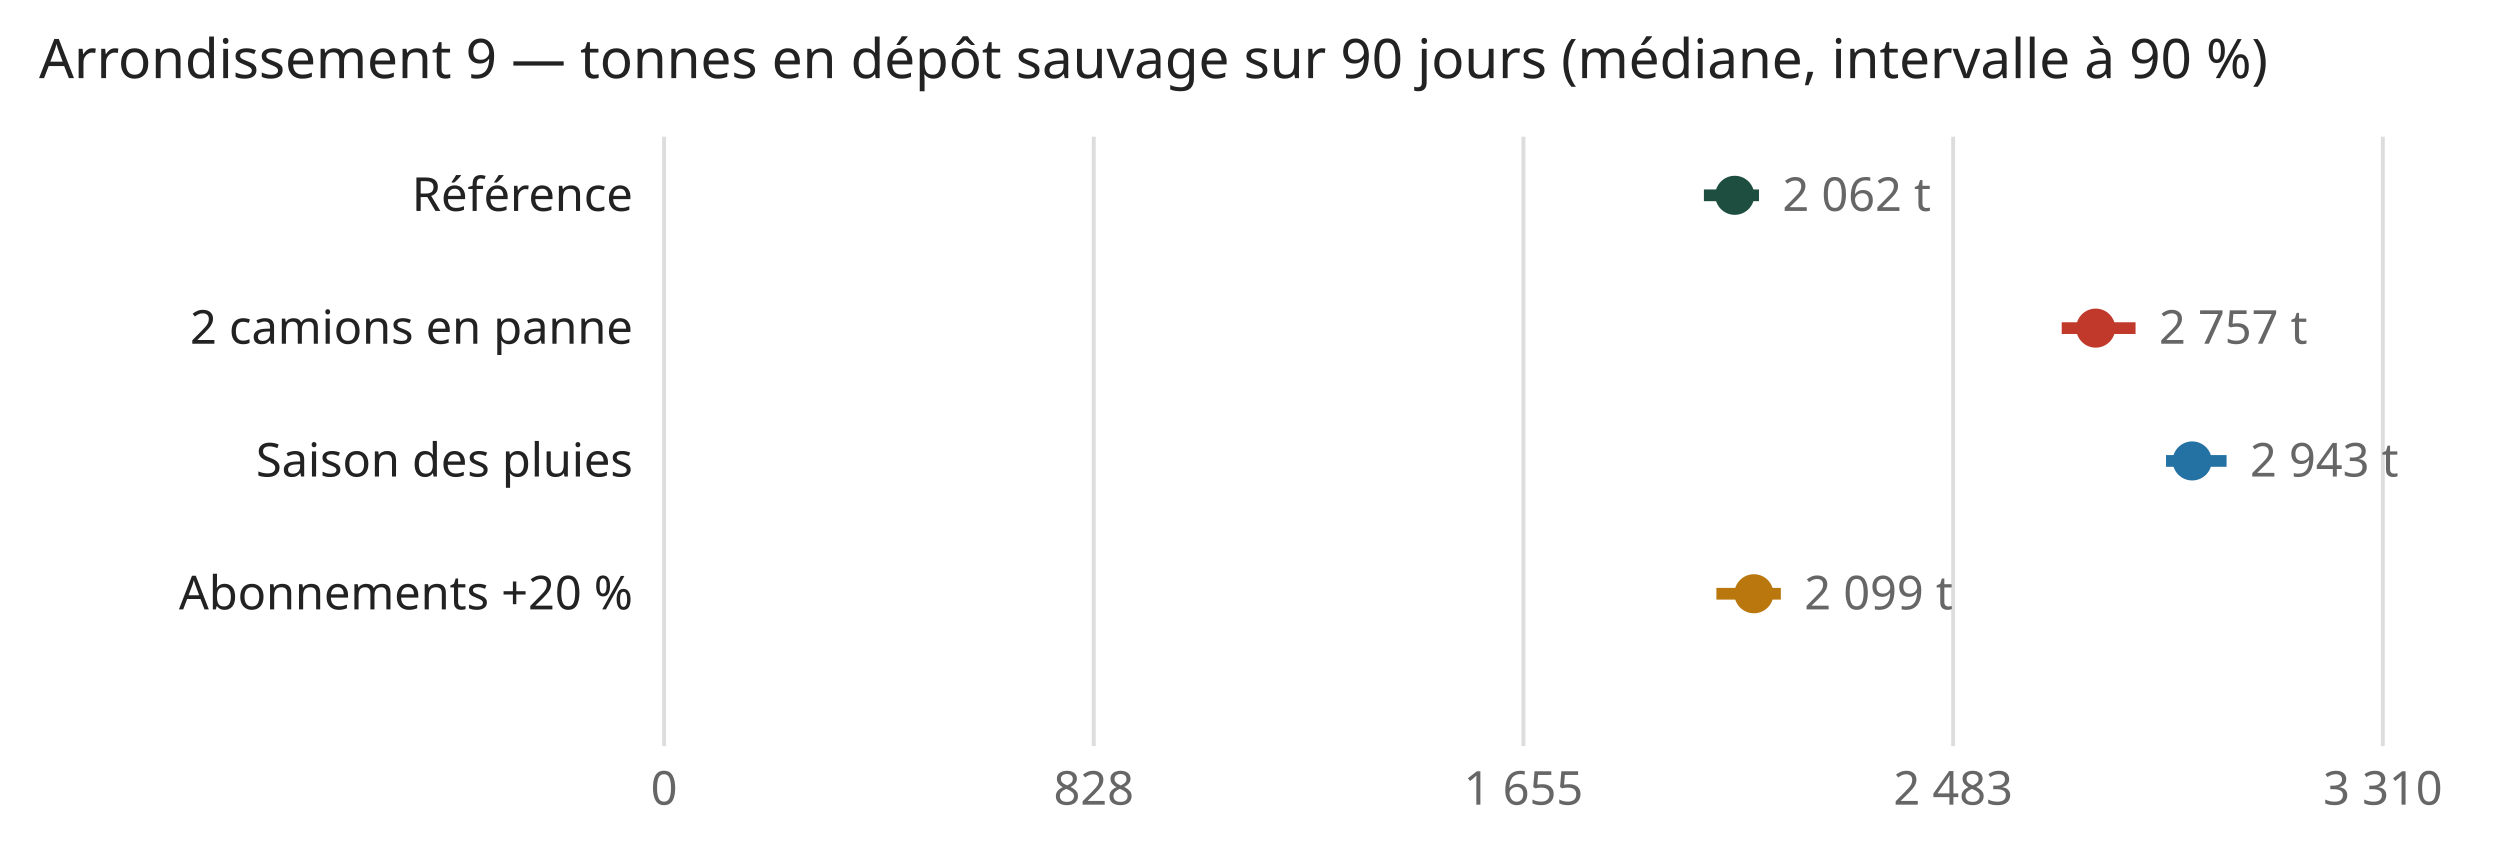
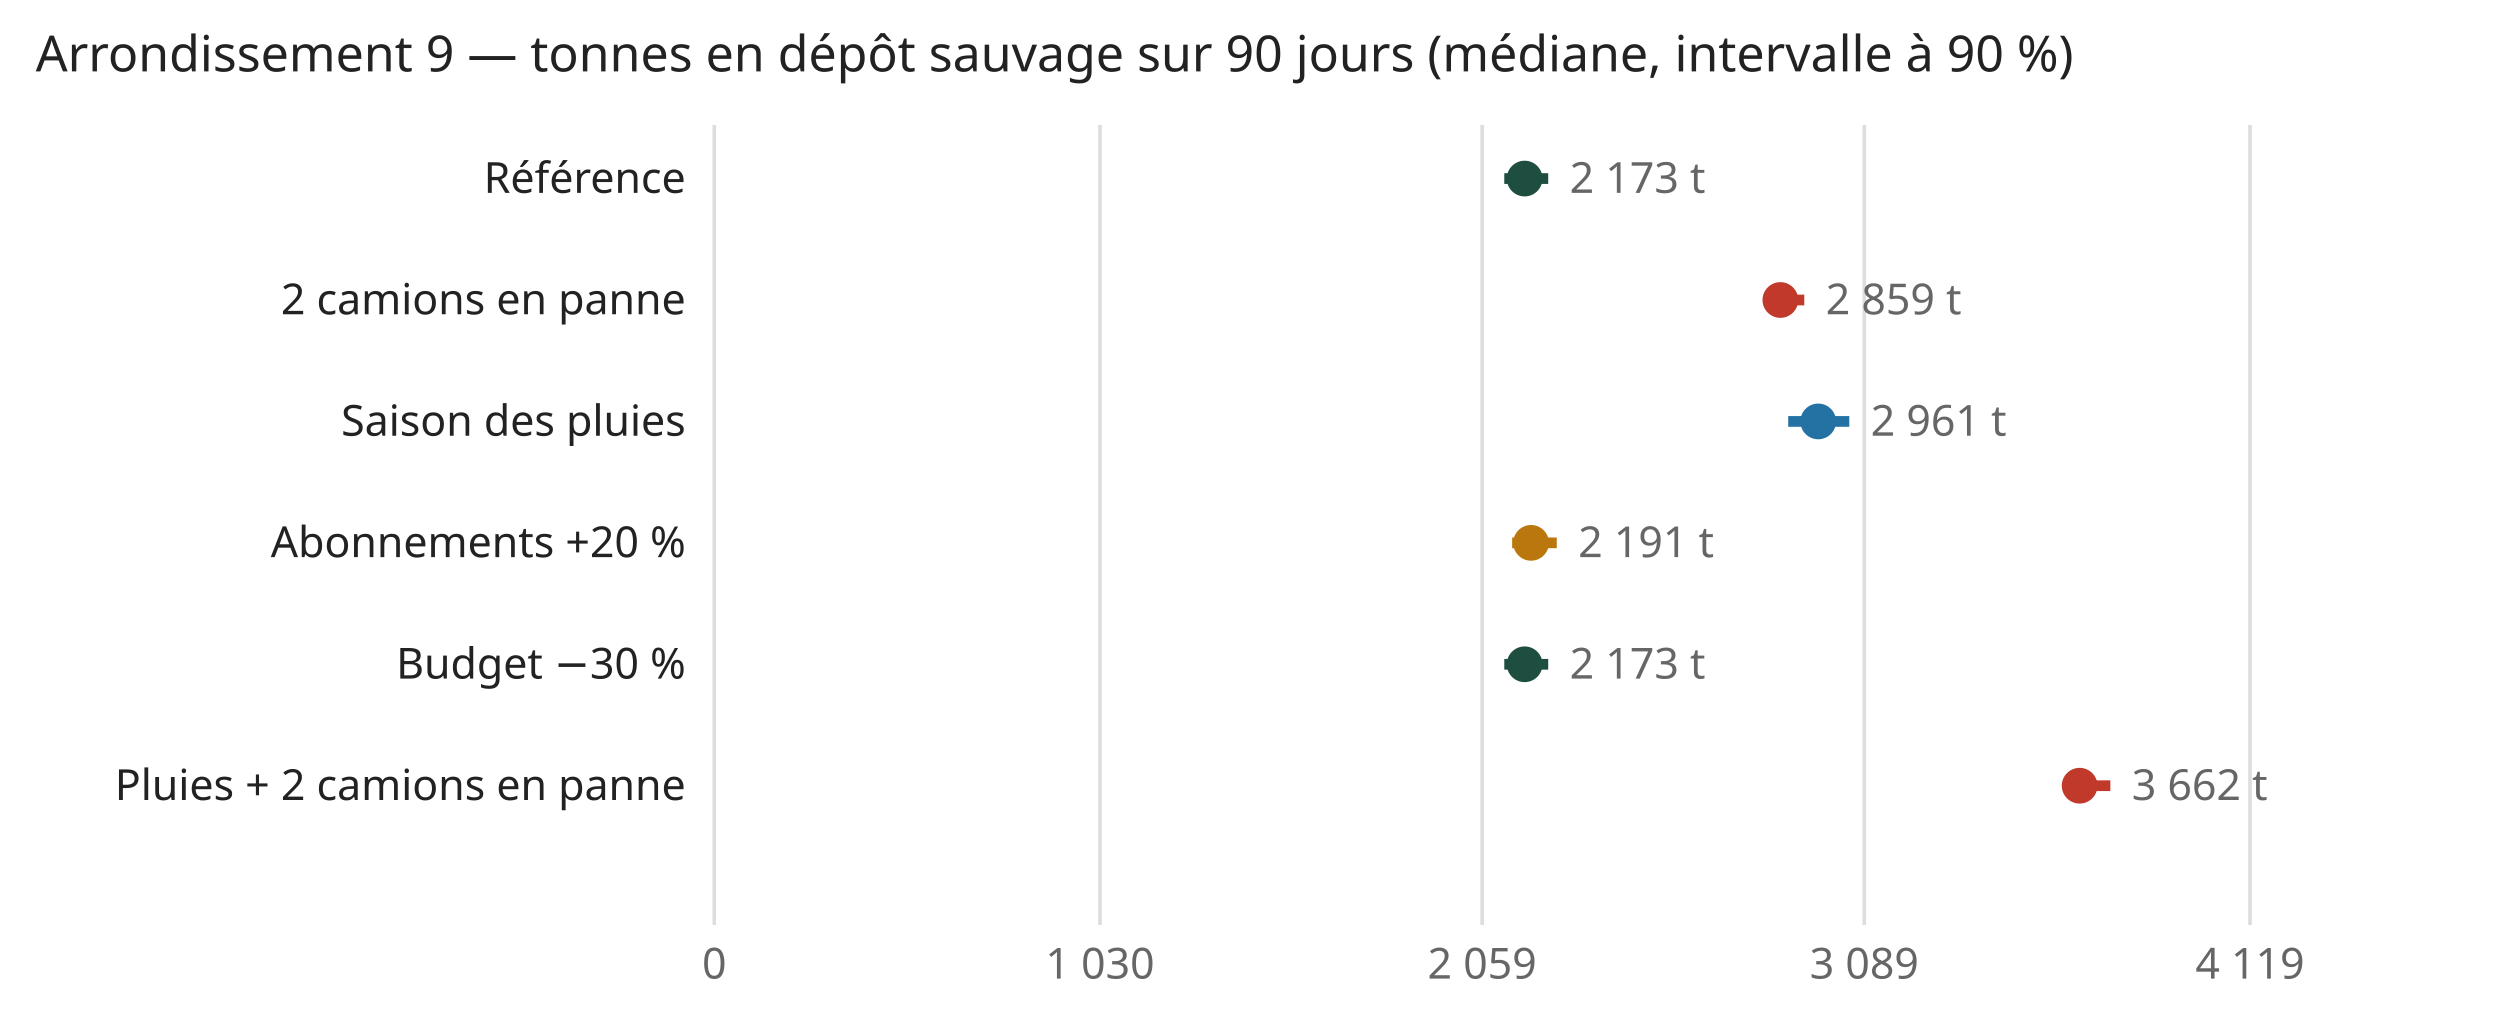
- <svg xmlns="http://www.w3.org/2000/svg" width="640" height="216" font-family="sans-serif" font-size="12">
+ <svg xmlns="http://www.w3.org/2000/svg" width="700" height="284" font-family="sans-serif" font-size="12">
  <text x="10" y="20" font-size="14" fill="#222">Arrondissement 9 — tonnes en dépôt sauvage sur 90 jours (médiane, intervalle à 90 %)</text>
-   <line x1="170" y1="35" x2="170" y2="191" stroke="#ddd" />
-   <text x="170" y="206" text-anchor="middle" fill="#666">0</text>
-   <line x1="280" y1="35" x2="280" y2="191" stroke="#ddd" />
-   <text x="280" y="206" text-anchor="middle" fill="#666">828</text>
-   <line x1="390" y1="35" x2="390" y2="191" stroke="#ddd" />
-   <text x="390" y="206" text-anchor="middle" fill="#666">1 655</text>
-   <line x1="500" y1="35" x2="500" y2="191" stroke="#ddd" />
-   <text x="500" y="206" text-anchor="middle" fill="#666">2 483</text>
-   <line x1="610" y1="35" x2="610" y2="191" stroke="#ddd" />
-   <text x="610" y="206" text-anchor="middle" fill="#666">3 310</text>
-   <text x="162" y="54" text-anchor="end" fill="#222">Référence</text>
-   <line x1="436.2" y1="50" x2="450.3" y2="50" stroke="#1d4e3f" stroke-width="3" />
-   <circle cx="444.1" cy="50" r="5" fill="#1d4e3f" />
-   <text x="456.3" y="54" fill="#666">2 062 t</text>
-   <text x="162" y="88" text-anchor="end" fill="#222">2 camions en panne</text>
-   <line x1="527.8" y1="84" x2="546.7" y2="84" stroke="#c0392b" stroke-width="3" />
-   <circle cx="536.5" cy="84" r="5" fill="#c0392b" />
-   <text x="552.7" y="88" fill="#666">2 757 t</text>
-   <text x="162" y="122" text-anchor="end" fill="#222">Saison des pluies</text>
-   <line x1="554.5" y1="118" x2="570.0" y2="118" stroke="#2471a3" stroke-width="3" />
-   <circle cx="561.2" cy="118" r="5" fill="#2471a3" />
-   <text x="576.0" y="122" fill="#666">2 943 t</text>
-   <text x="162" y="156" text-anchor="end" fill="#222">Abonnements +20 %</text>
-   <line x1="439.4" y1="152" x2="455.9" y2="152" stroke="#b9770e" stroke-width="3" />
-   <circle cx="449.0" cy="152" r="5" fill="#b9770e" />
-   <text x="461.9" y="156" fill="#666">2 099 t</text>
+   <line x1="200" y1="35" x2="200" y2="259" stroke="#ddd" />
+   <text x="200" y="274" text-anchor="middle" fill="#666">0</text>
+   <line x1="308" y1="35" x2="308" y2="259" stroke="#ddd" />
+   <text x="308" y="274" text-anchor="middle" fill="#666">1 030</text>
+   <line x1="415" y1="35" x2="415" y2="259" stroke="#ddd" />
+   <text x="415" y="274" text-anchor="middle" fill="#666">2 059</text>
+   <line x1="522" y1="35" x2="522" y2="259" stroke="#ddd" />
+   <text x="522" y="274" text-anchor="middle" fill="#666">3 089</text>
+   <line x1="630" y1="35" x2="630" y2="259" stroke="#ddd" />
+   <text x="630" y="274" text-anchor="middle" fill="#666">4 119</text>
+   <text x="192" y="54" text-anchor="end" fill="#222">Référence</text>
+   <line x1="421.2" y1="50" x2="433.5" y2="50" stroke="#1d4e3f" stroke-width="3" />
+   <circle cx="426.9" cy="50" r="5" fill="#1d4e3f" />
+   <text x="439.5" y="54" fill="#666">2 173 t</text>
+   <text x="192" y="88" text-anchor="end" fill="#222">2 camions en panne</text>
+   <line x1="496.0" y1="84" x2="505.2" y2="84" stroke="#c0392b" stroke-width="3" />
+   <circle cx="498.5" cy="84" r="5" fill="#c0392b" />
+   <text x="511.2" y="88" fill="#666">2 859 t</text>
+   <text x="192" y="122" text-anchor="end" fill="#222">Saison des pluies</text>
+   <line x1="500.7" y1="118" x2="517.8" y2="118" stroke="#2471a3" stroke-width="3" />
+   <circle cx="509.1" cy="118" r="5" fill="#2471a3" />
+   <text x="523.8" y="122" fill="#666">2 961 t</text>
+   <text x="192" y="156" text-anchor="end" fill="#222">Abonnements +20 %</text>
+   <line x1="423.4" y1="152" x2="435.9" y2="152" stroke="#b9770e" stroke-width="3" />
+   <circle cx="428.7" cy="152" r="5" fill="#b9770e" />
+   <text x="441.9" y="156" fill="#666">2 191 t</text>
+   <text x="192" y="190" text-anchor="end" fill="#222">Budget −30 %</text>
+   <line x1="421.2" y1="186" x2="433.5" y2="186" stroke="#1d4e3f" stroke-width="3" />
+   <circle cx="426.9" cy="186" r="5" fill="#1d4e3f" />
+   <text x="439.5" y="190" fill="#666">2 173 t</text>
+   <text x="192" y="224" text-anchor="end" fill="#222">Pluies + 2 camions en panne</text>
+   <line x1="579.0" y1="220" x2="590.9" y2="220" stroke="#c0392b" stroke-width="3" />
+   <circle cx="582.3" cy="220" r="5" fill="#c0392b" />
+   <text x="596.9" y="224" fill="#666">3 662 t</text>
</svg>
